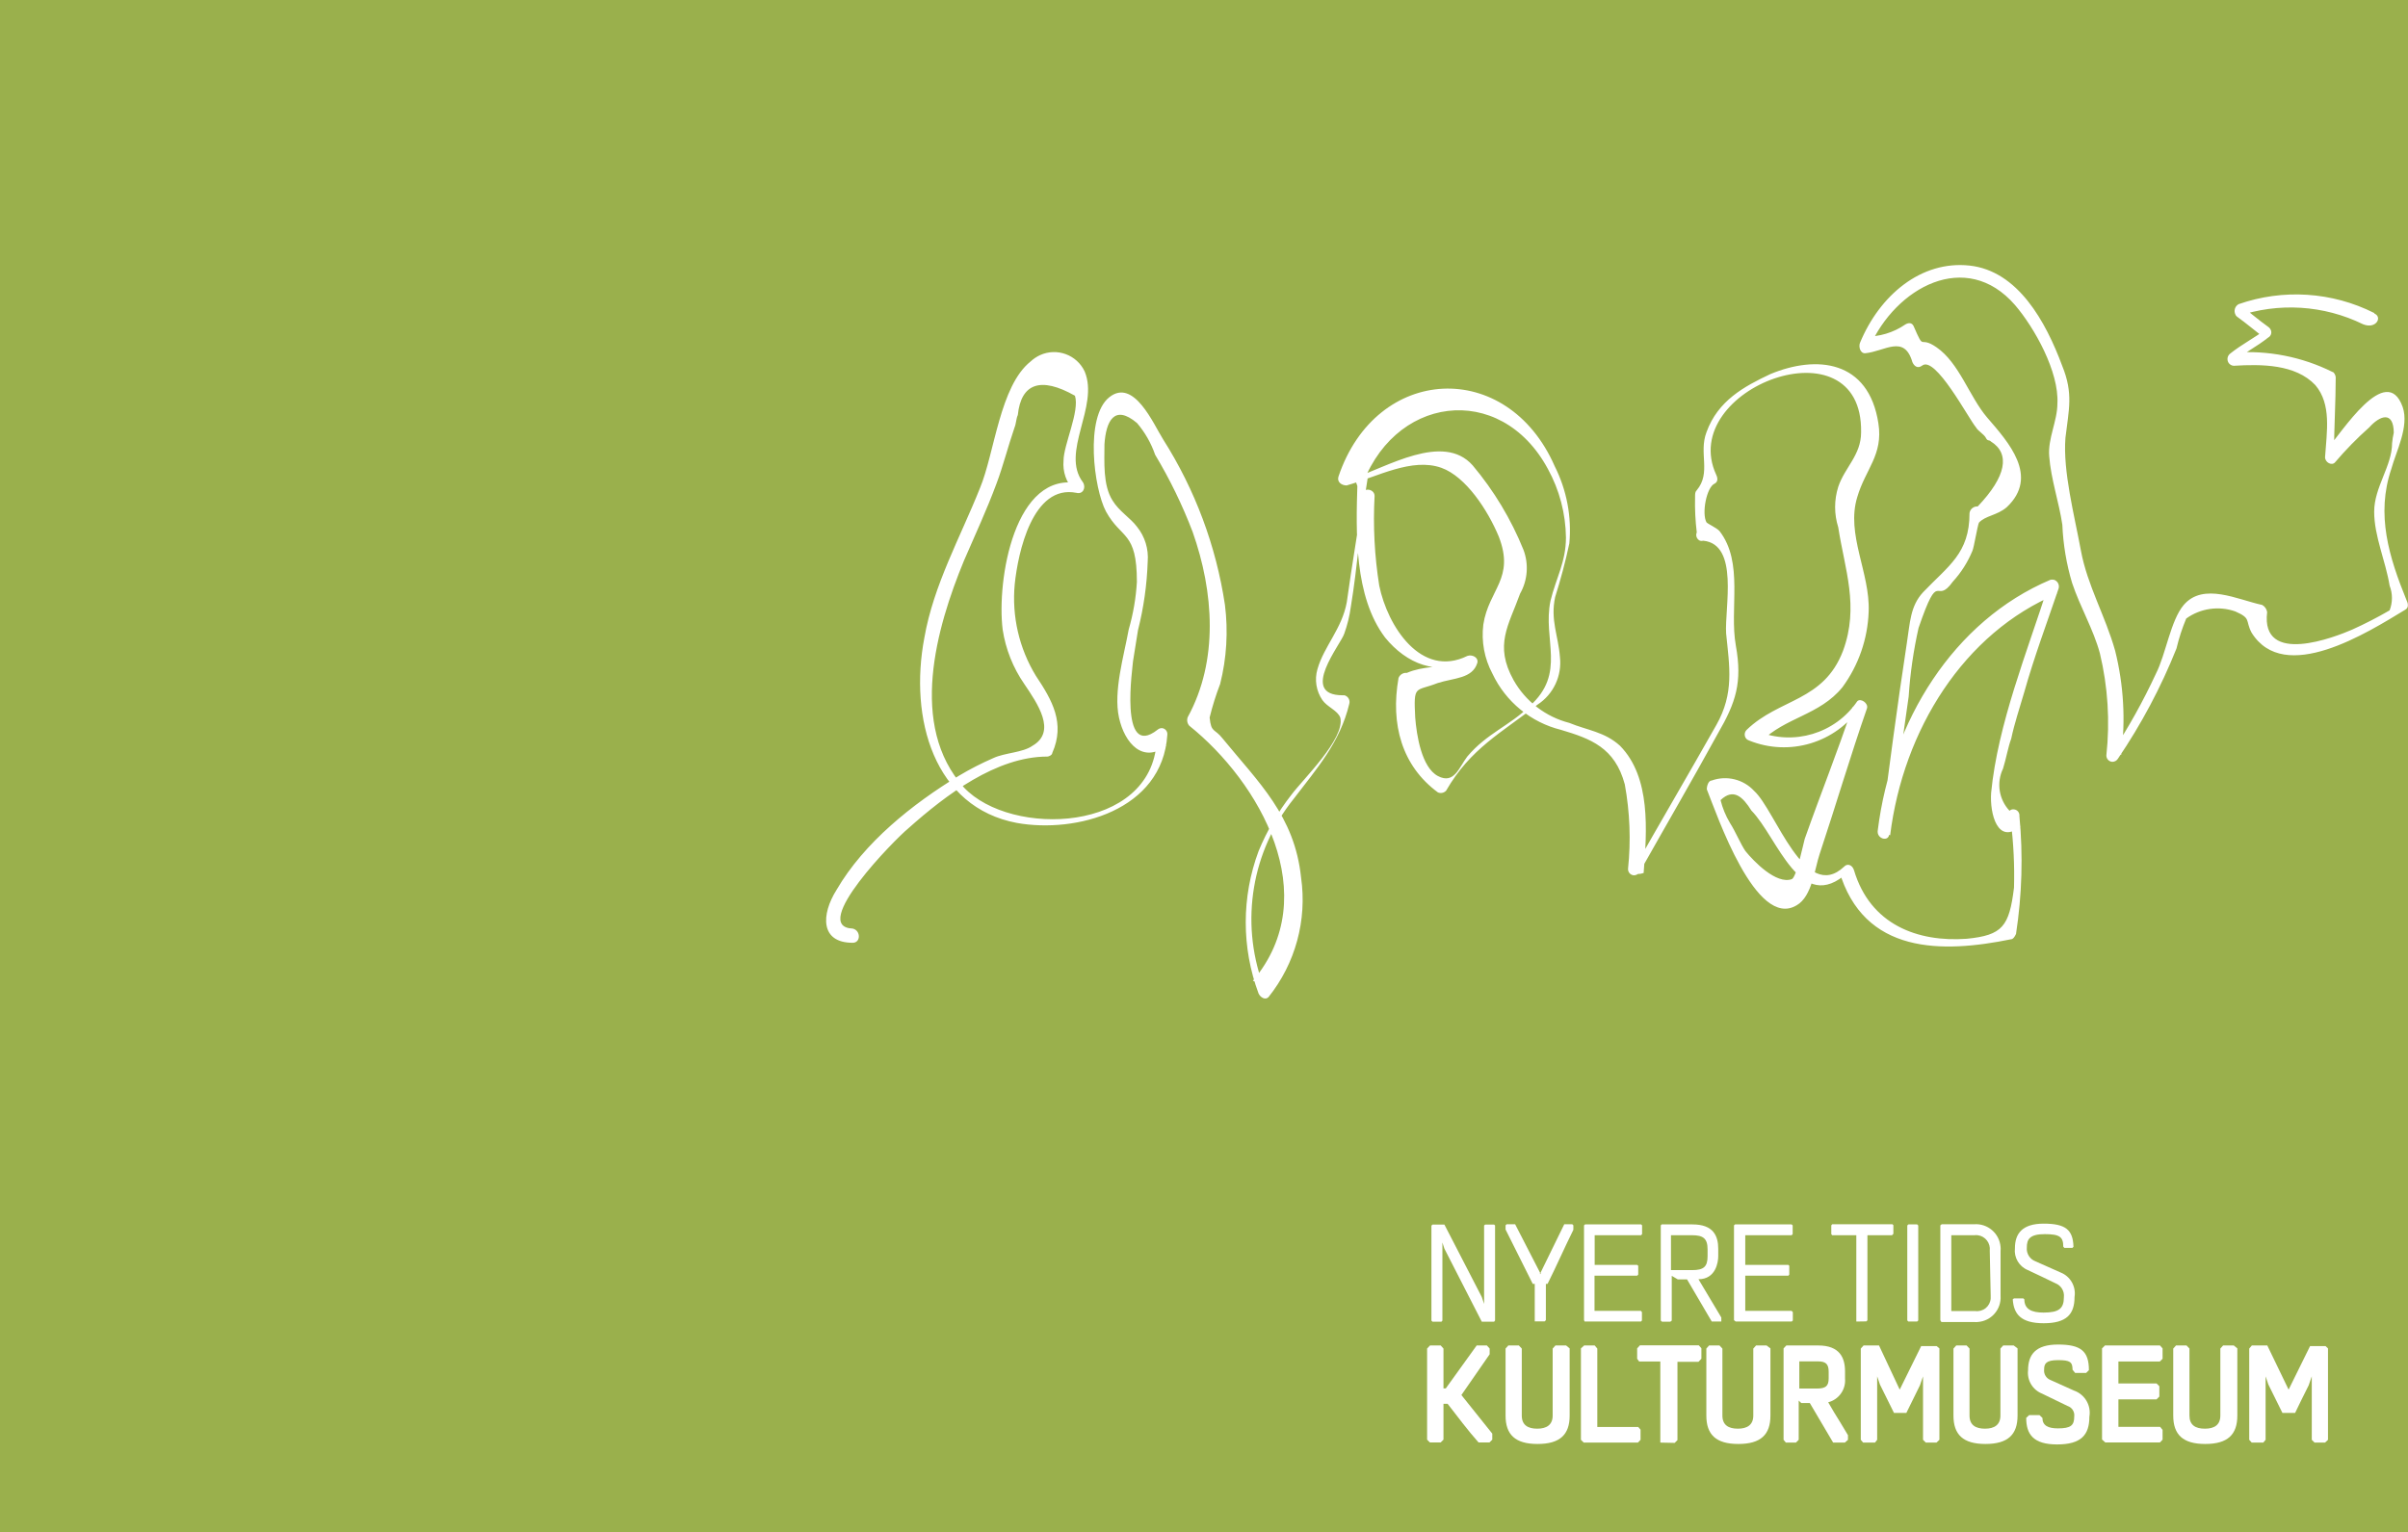
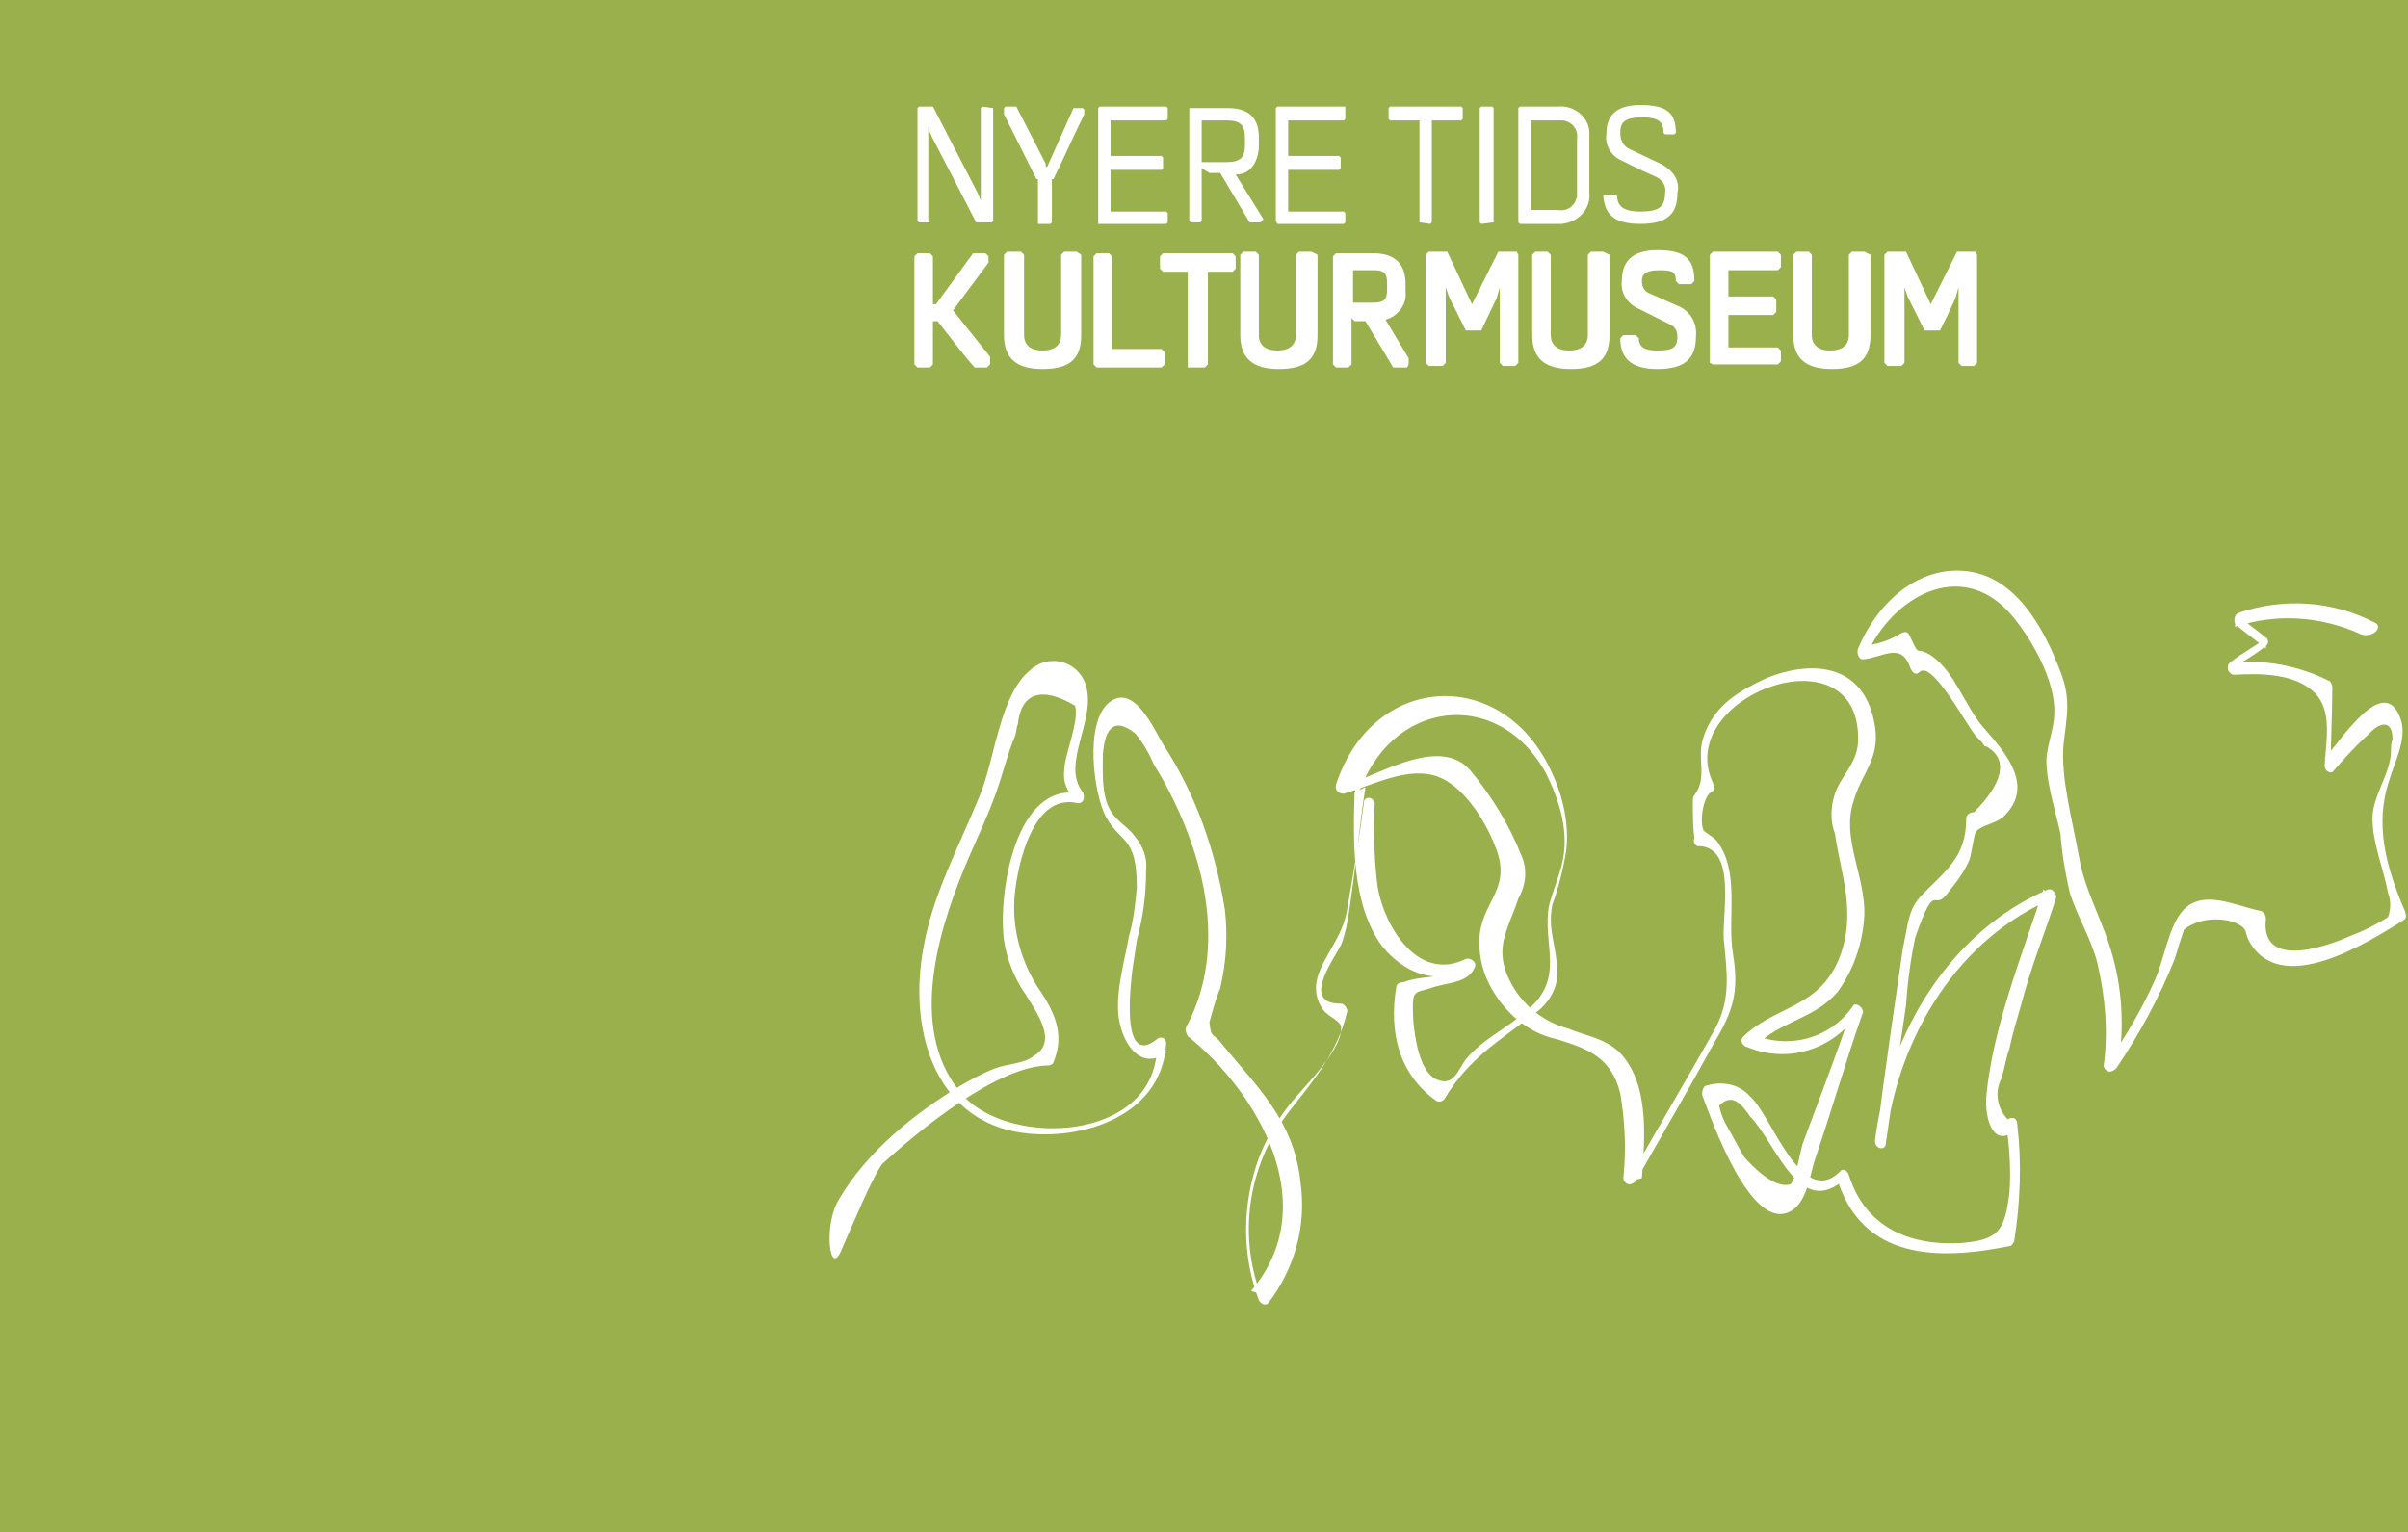
- <svg xmlns="http://www.w3.org/2000/svg" id="stevnsfort" width="155.91" height="99.21" viewBox="0 0 155.91 99.21">
-   <defs>
-     <style>
-       .cls-1 {
-         fill: #9ab04c;
-       }
- 
-       .cls-2 {
-         fill: #fff;
-       }
-     </style>
-   </defs>
-   <rect class="cls-1" x="-0.06" y="-3.66" width="159.3" height="110.1" />
-   <rect class="cls-1" x="56.62" width="99.21" height="99.21" />
-   <path class="cls-2" d="M153.72,20.27a11.27,11.27,0,0,0-8.78-.57.51.51,0,0,0-.2.68.27.27,0,0,0,.09.12c.64.46,1.27,1,1.91,1.48V21.3c-.74.57-1.59,1-2.33,1.59a.45.45,0,0,0-.11.62.44.44,0,0,0,.32.18c1.8-.11,4-.11,5.29,1.25,1.06,1.25.74,3,.63,4.67,0,.34.43.57.64.34a22.67,22.67,0,0,1,2.22-2.27c.69-.77,1.57-1.09,1.59.34a5.35,5.35,0,0,0-.11.68c0,1.48-1.16,2.85-1.16,4.44s.74,3.19,1,4.79a2.21,2.21,0,0,1,0,1.6,26.49,26.49,0,0,1-2.43,1.25c-1.06.46-5.93,2.39-5.5-1.14a.64.64,0,0,0-.32-.46c-1.59-.34-3.81-1.48-5.08,0-.85,1-1.16,3.2-1.8,4.45a39.47,39.47,0,0,1-2.85,5.12c.21.12.38,0,.6.14a18.2,18.2,0,0,0-.39-6.74c-.64-2.28-1.8-4.22-2.22-6.5s-1.17-5.13-1-7.29c.21-1.82.53-2.85-.21-4.67-1.06-2.85-2.86-6.15-6-6.49s-5.82,1.93-7.09,5c-.1.23,0,.68.32.68,1.27-.11,2.54-1.25,3.07.57.1.23.32.46.63.23.85-.68,3,3.42,3.49,4,.11.22.53.45.64.68s.21.11.32.23c1.27.79,1,2.27-.85,4.21a.5.5,0,0,0-.53.43v0c0,2.62-1.37,3.41-3,5.12-.85.91-.85,2-1.06,3.31-.63,4.1-1.16,8.2-1.69,12.19.21.11.4.13.61.25.85-6.84,4.78-13.12,10.81-15.64l-.56-.56c-1.38,4.33-3.28,9-3.71,13.44-.1,1.37.43,3.42,1.91,2.17l-.64-.34a28.29,28.29,0,0,1,.21,4.32c-.31,2.51-.74,3.08-3.06,3.31-3.18.23-6.25-.91-7.3-4.44-.11-.35-.43-.46-.64-.23-2.54,2.39-4.44-3.65-5.82-4.9a2.56,2.56,0,0,0-2.75-.68c-.21,0-.32.34-.32.57.64,1.59,3.18,9.11,5.82,7.51,1-.57,1.17-2.39,1.48-3.3,1.06-3.19,2-6.38,3.07-9.45.11-.34-.42-.69-.63-.46a5.36,5.36,0,0,1-6.46,1.94c.11.23.11.45.22.68,1.58-1.59,3.8-1.71,5.28-3.53a8.79,8.79,0,0,0,1.7-4.9c.1-2.51-1.48-5-.74-7.41.53-1.82,1.69-2.73,1.37-4.78-.63-4.1-4-4.44-7-3.19-1.69.8-3.39,1.71-4.13,3.76-.52,1.36.32,2.62-.63,3.76-.11.11-.11.22-.11.45a15.69,15.69,0,0,0,.11,2.28.41.41,0,0,0,.21.54.39.39,0,0,0,.21,0c2.33.23,1.38,4.34,1.48,6,.22,2.17.53,3.88-.63,5.93-1.8,3.19-3.69,6.4-5.49,9.59a1.16,1.16,0,0,0,.78,0c.21-2.73.48-6.19-1.53-8.24-1-.91-2.12-1-3.28-1.48A5.8,5.8,0,0,1,98,44.05c-1.27-2.28-.32-3.54.42-5.6a3.36,3.36,0,0,0,.22-2.84,20.33,20.33,0,0,0-3.29-5.47c-1.91-2.16-5.59.14-7.7.82.21.23.2.64.41.87,2-6.26,9.09-7.16,12.16-1.46a9.46,9.46,0,0,1,1.17,4.44c0,1.59-.64,2.62-1,4.1-.53,2.52,1.06,4.68-1.37,6.84C97.75,47,96.26,47.5,95,49c-.53.69-.84,1.82-1.9,1.26s-1.38-2.65-1.47-3.79c-.11-2.17,0-1.66,1.45-2.23,1.06-.34,2.25-.28,2.57-1.3.1-.35-.32-.57-.64-.46-3,1.48-5.18-1.94-5.71-4.56A27.5,27.5,0,0,1,89,32.12c0-.46-.74-.57-.74-.12-.32,2.28-.74,4.67-1.06,7-.31,1.72-1.48,2.86-1.9,4.34a2.37,2.37,0,0,0,.32,2c.31.45,1,.68,1.16,1.14.32,1.36-2.43,4-3.17,5a15.4,15.4,0,0,0-2.12,3.64,13.21,13.21,0,0,0,0,9.23c.11.23.42.45.64.23a10.11,10.11,0,0,0,2.11-7.75c-.42-4-2.75-6.15-5.08-9-.53-.68-.74-.34-.84-1.36A17.88,17.88,0,0,1,79,44.3a13.85,13.85,0,0,0,.31-5.13,27.63,27.63,0,0,0-4-10.71c-.63-1-1.9-4-3.49-2.73s-1,5.92-.21,7.4c1,1.82,2,1.25,2,4.56a14.09,14.09,0,0,1-.53,3.08c-.31,1.71-1,4-.63,5.7s1.58,3,3.07,1.82L74.89,48c-.32,5.92-9.41,6.26-12.48,3-3.6-4-1.79-10.34,0-14.68.74-1.71,1.48-3.3,2.11-5,.43-1.14.74-2.39,1.17-3.64.1-.23.1-.57.21-.8.21-2.05,1.48-2.51,3.7-1.25.32,1-.74,3.18-.74,4.21a2.49,2.49,0,0,0,.66,1.92c.1-.22.19-.21.4-.44-4.23-.91-5.4,6.26-5,9.46a8.42,8.42,0,0,0,1.4,3.52c.85,1.26,2.12,3.08.53,4-.63.45-1.8.45-2.54.8a19.38,19.38,0,0,0-2.22,1.14c-3,1.82-6.14,4.32-7.93,7.4-1,1.59-1.06,3.42,1.05,3.42.53,0,.53-.8,0-.92-2.85-.11,2.75-5.8,3.6-6.49,2.43-2.17,5.71-4.65,9-4.65.11,0,.32-.11.32-.23.85-1.93,0-3.41-1.06-5a9.65,9.65,0,0,1-1.37-5.93c.21-2.05,1.16-6.49,4-5.92.42.11.63-.34.42-.68-1.48-1.94,1.06-4.9.11-7.18A2.19,2.19,0,0,0,67.34,23a2.33,2.33,0,0,0-.61.41c-2,1.59-2.33,5.92-3.28,8.2-1.27,3.19-3,6.26-3.6,9.69-1,5.24.63,11,6,12,3.81.68,9.41-.8,9.73-5.7a.39.39,0,0,0-.32-.44.4.4,0,0,0-.31.1c-2.54,2-1.59-4.21-1.59-4.44l.32-2a20.94,20.94,0,0,0,.63-4.45,3.17,3.17,0,0,0-.69-2.25c-.42-.57-1.16-1-1.59-1.71-.63-1-.52-2.5-.52-3.64.1-1.48.63-2.62,2.11-1.37a6.35,6.35,0,0,1,1.17,2.05,31.6,31.6,0,0,1,2.43,5c1.37,3.88,1.69,8.33-.32,12A.55.55,0,0,0,77,47c4.55,3.65,8.78,11,4.12,16.52.21.11.43.11.64.22a12.44,12.44,0,0,1,2-12c1.48-1.94,3-3.65,3.6-6.15a.45.45,0,0,0-.31-.56h-.12c-2.85,0-.1-3.31.11-4a8.47,8.47,0,0,0,.42-1.72c.42-2.5.67-5.83,1.09-8.33-.21,0-.45.31-.66.31-.1,3.19-.22,7.34,1.79,10C91.07,43,93.08,43.8,95,42.78c-.21-.12-.58.17-.79.06-1.06.45-2.06.28-3.12.74a.52.52,0,0,0-.54.33c-.53,3,.22,5.7,2.55,7.41a.47.47,0,0,0,.53-.11c1.58-2.74,3.6-3.76,5.93-5.58A3.24,3.24,0,0,0,101,42.55c-.1-1.37-.63-2.39-.31-3.88.36-1.14.67-2.3.92-3.48a9.22,9.22,0,0,0-.95-5c-3.07-7-11.55-6.6-14,.68-.11.35.21.57.53.57,2-.57,4.23-1.82,6.14-1.14,1.58.57,3,2.74,3.71,4.45,1.06,2.73-.65,3.41-1,5.7a5.34,5.34,0,0,0,.59,3.18,6.69,6.69,0,0,0,4.44,3.64c1.91.57,3.49,1.14,4.13,3.53a19.28,19.28,0,0,1,.21,5.47.4.4,0,0,0,.38.42.44.44,0,0,0,.36-.19c1.69-3,3.39-5.92,5.08-9,1.16-2,1.59-3.3,1.16-5.69s.53-5.37-1.06-7.42c-.21-.22-.74-.45-.84-.56-.32-.57,0-2.28.53-2.51.21-.11.21-.34.1-.57-2.58-5.58,9.51-10.14,9.38-2.75,0,1.48-1.06,2.27-1.48,3.53a4.34,4.34,0,0,0,0,2.62c.42,2.73,1.37,5.12.31,8-1.26,3.3-4.12,3.07-6.24,5.12a.42.42,0,0,0,0,.6.51.51,0,0,0,.16.09,6,6,0,0,0,7.2-2.17c-.21-.11-.29.24-.51,0-1,3-2,5.46-3.09,8.54-.1.34-.53,2.5-.84,2.61-1,.35-2.44-1.13-3-1.82-.31-.45-.65-1.28-1-1.82a5.45,5.45,0,0,1-.61-1.48c.84-.8,1.44-.21,2,.68,1.69,1.71,3.17,6.84,6.24,4-.21-.11-.36,0-.57-.13,1.59,5.47,6.7,5.37,11.15,4.46.1,0,.21-.12.31-.34a31,31,0,0,0,.22-7.64.39.39,0,0,0-.35-.43.35.35,0,0,0-.29.09,2.44,2.44,0,0,1-.42-2.73c.21-.68.32-1.37.53-1.94.21-1,.53-1.93.84-3,.64-2.28,1.49-4.55,2.23-6.73a.46.46,0,0,0-.3-.56.59.59,0,0,0-.23,0c-6.28,2.66-10.3,9.15-11.18,16.22-.1.57.74.79.74.22l1.26-8.88a28.79,28.79,0,0,1,.64-4.44c1.37-4,1.06-1.38,2.22-3a6.78,6.78,0,0,0,1.27-2c.1-.23.32-1.6.42-1.82.42-.46,1.17-.46,1.8-1,2.12-2,.11-4.21-1.27-5.81-1.16-1.36-1.8-3.53-3.28-4.55-1.16-.8-.74.34-1.48-1.37-.11-.23-.32-.23-.53-.11a4.46,4.46,0,0,1-2.64.79l.31.69c1.7-3.88,6.25-6.38,9.42-2.74,1.27,1.48,2.86,4.33,2.75,6.38,0,1.14-.63,2.28-.53,3.42.11,1.48.64,3,.85,4.44a15.41,15.41,0,0,0,.63,3.76c.53,1.59,1.38,3,1.8,4.56a19.33,19.33,0,0,1,.42,6.61.41.41,0,0,0,.38.42.42.42,0,0,0,.36-.19A37.49,37.49,0,0,0,140.92,42a12.56,12.56,0,0,1,.63-1.94,3.47,3.47,0,0,1,3.18-.46c1.05.46.63.57,1.05,1.37,2.12,3.42,7.51,0,9.95-1.48.21-.11.21-.35.1-.58-1.16-2.85-2-5.58-1-8.54.31-1.14,1.16-2.73.74-4-1.06-3-4,1.73-4.85,2.64.22.12.19.21.4.32,0-1.59.11-3.3.11-4.89,0-.12-.11-.35-.21-.35a12.27,12.27,0,0,0-6.39-1.25c.11.23-.2.38-.1.61.74-.57,1.59-1,2.33-1.59a.38.38,0,0,0,.14-.54.4.4,0,0,0-.14-.15c-.63-.45-1.27-1-1.9-1.48,0,.23-.11.57-.11.8A10.67,10.67,0,0,1,153,21c.84.34,1.27-.46.74-.69Z" />
+ <svg xmlns="http://www.w3.org/2000/svg" version="1.1" id="stevnsfort" x="0px" y="0px" viewBox="0 0 155.9 99.2" style="enable-background:new 0 0 155.9 99.2;" xml:space="preserve">
+   <style type="text/css">
+ 	.st0{fill:#9AB04C;}
+ 	.st1{fill:#FFFFFF;}
+ </style>
+   <rect x="-0.1" y="-3.7" class="st0" width="159.3" height="110.1" />
+   <rect x="56.6" class="st0" width="99.2" height="99.2" />
+   <path class="st1" d="M153.7,40.3c-2.7-1.4-5.9-1.6-8.8-0.6c-0.2,0.1-0.3,0.4-0.2,0.7c0,0,0,0.1,0.1,0.1c0.6,0.5,1.3,1,1.9,1.5v-0.7  c-0.7,0.6-1.6,1-2.3,1.6c-0.2,0.1-0.2,0.4-0.1,0.6c0.1,0.1,0.2,0.2,0.3,0.2c1.8-0.1,4-0.1,5.3,1.2c1.1,1.2,0.7,3,0.6,4.7  c0,0.3,0.4,0.6,0.6,0.3c0.7-0.8,1.4-1.6,2.2-2.3c0.7-0.8,1.6-1.1,1.6,0.3c-0.1,0.2-0.1,0.5-0.1,0.7c0,1.5-1.2,2.9-1.2,4.4  c0,1.6,0.7,3.2,1,4.8c0.2,0.5,0.2,1.1,0,1.6c-0.8,0.5-1.6,0.9-2.4,1.2c-1.1,0.5-5.9,2.4-5.5-1.1c0-0.2-0.1-0.4-0.3-0.5  c-1.6-0.3-3.8-1.5-5.1,0c-0.9,1-1.2,3.2-1.8,4.5c-0.8,1.8-1.8,3.5-2.9,5.1c0.2,0.1,0.4,0,0.6,0.1c0.3-2.3,0.2-4.5-0.4-6.7  c-0.6-2.3-1.8-4.2-2.2-6.5s-1.2-5.1-1-7.3c0.2-1.8,0.5-2.9-0.2-4.7c-1.1-2.9-2.9-6.1-6-6.5s-5.8,1.9-7.1,5c-0.1,0.2,0,0.7,0.3,0.7  c1.3-0.1,2.5-1.2,3.1,0.6c0.1,0.2,0.3,0.5,0.6,0.2c0.8-0.7,3,3.4,3.5,4c0.1,0.2,0.5,0.5,0.6,0.7s0.2,0.1,0.3,0.2  c1.3,0.8,1,2.3-0.9,4.2c-0.3,0-0.5,0.2-0.5,0.4l0,0c0,2.6-1.4,3.4-3,5.1c-0.8,0.9-0.8,2-1.1,3.3c-0.6,4.1-1.2,8.2-1.7,12.2  c0.2,0.1,0.4,0.1,0.6,0.2c0.8-6.8,4.8-13.1,10.8-15.6l-0.6-0.6c-1.4,4.3-3.3,9-3.7,13.4c-0.1,1.4,0.4,3.4,1.9,2.2l-0.6-0.3  c0.2,1.4,0.3,2.9,0.2,4.3c-0.3,2.5-0.7,3.1-3.1,3.3c-3.2,0.2-6.2-0.9-7.3-4.4c-0.1-0.3-0.4-0.5-0.6-0.2c-2.5,2.4-4.4-3.7-5.8-4.9  c-0.7-0.8-1.8-1-2.8-0.7c-0.2,0-0.3,0.3-0.3,0.6c0.6,1.6,3.2,9.1,5.8,7.5c1-0.6,1.2-2.4,1.5-3.3c1.1-3.2,2-6.4,3.1-9.5  c0.1-0.3-0.4-0.7-0.6-0.5c-1.4,2.1-4.1,2.9-6.5,1.9c0.1,0.2,0.1,0.5,0.2,0.7c1.6-1.6,3.8-1.7,5.3-3.5c1-1.4,1.6-3.1,1.7-4.9  c0.1-2.5-1.5-5-0.7-7.4c0.5-1.8,1.7-2.7,1.4-4.8c-0.6-4.1-4-4.4-7-3.2c-1.7,0.8-3.4,1.7-4.1,3.8c-0.5,1.4,0.3,2.6-0.6,3.8  c-0.1,0.1-0.1,0.2-0.1,0.5c0,0.8,0,1.5,0.1,2.3c-0.1,0.2,0,0.4,0.2,0.5c0.1,0,0.1,0,0.2,0c2.3,0.2,1.4,4.3,1.5,6  c0.2,2.2,0.5,3.9-0.6,5.9c-1.8,3.2-3.7,6.4-5.5,9.6c0.3,0.1,0.5,0.1,0.8,0c0.2-2.7,0.5-6.2-1.5-8.2c-1-0.9-2.1-1-3.3-1.5  c-1.5-0.4-2.8-1.4-3.6-2.8c-1.3-2.3-0.3-3.5,0.4-5.6c0.5-0.9,0.6-1.9,0.2-2.8c-0.8-2-1.9-3.8-3.3-5.5c-1.9-2.2-5.6,0.1-7.7,0.8  c0.2,0.2,0.2,0.6,0.4,0.9c2-6.3,9.1-7.2,12.2-1.5c0.7,1.4,1.2,2.9,1.2,4.4c0,1.6-0.6,2.6-1,4.1c-0.5,2.5,1.1,4.7-1.4,6.8  c-1.3,1.2-2.8,1.8-4,3.2c-0.5,0.7-0.8,1.8-1.9,1.3s-1.4-2.7-1.5-3.8c-0.1-2.2,0-1.7,1.4-2.2c1.1-0.3,2.2-0.3,2.6-1.3  c0.1-0.3-0.3-0.6-0.6-0.5c-3,1.5-5.2-1.9-5.7-4.6C89,56,88.9,54.1,89,52.1c0-0.5-0.7-0.6-0.7-0.1c-0.3,2.3-0.7,4.7-1.1,7  c-0.3,1.7-1.5,2.9-1.9,4.3c-0.2,0.7-0.1,1.4,0.3,2c0.3,0.5,1,0.7,1.2,1.1c0.3,1.4-2.4,4-3.2,5c-0.9,1.1-1.6,2.3-2.1,3.6  c-1.1,3-1.1,6.3,0,9.2c0.1,0.2,0.4,0.4,0.6,0.2c1.7-2.2,2.5-5,2.1-7.8c-0.4-4-2.8-6.2-5.1-9c-0.5-0.7-0.7-0.3-0.8-1.4  c0.2-0.7,0.4-1.5,0.7-2.2c0.4-1.7,0.5-3.4,0.3-5.1c-0.6-3.8-1.9-7.5-4-10.7c-0.6-1-1.9-4-3.5-2.7s-1,5.9-0.2,7.4c1,1.8,2,1.2,2,4.6  c-0.1,1-0.2,2.1-0.5,3.1c-0.3,1.7-1,4-0.6,5.7s1.6,3,3.1,1.8L74.9,68c-0.3,5.9-9.4,6.3-12.5,3c-3.6-4-1.8-10.3,0-14.7  c0.7-1.7,1.5-3.3,2.1-5c0.4-1.1,0.7-2.4,1.2-3.6c0.1-0.2,0.1-0.6,0.2-0.8c0.2-2,1.5-2.5,3.7-1.2c0.3,1-0.7,3.2-0.7,4.2  c-0.1,0.7,0.2,1.4,0.7,1.9c0.1-0.2,0.2-0.2,0.4-0.4c-4.2-0.9-5.4,6.3-5,9.5c0.2,1.3,0.7,2.5,1.4,3.5c0.8,1.3,2.1,3.1,0.5,4  c-0.6,0.5-1.8,0.5-2.5,0.8c-0.8,0.3-1.5,0.7-2.2,1.1c-3,1.8-6.1,4.3-7.9,7.4c-1,1.6-0.6,5.2,0.2,3.2c0.8-1.8,1.9-4.5,2.6-5.5  c2.4-2.2,7.5-6.4,10.8-6.4c0.1,0,0.3-0.1,0.3-0.2c0.8-1.9,0-3.4-1.1-5c-1.1-1.8-1.6-3.9-1.4-5.9s1.2-6.5,4-5.9  c0.4,0.1,0.6-0.3,0.4-0.7c-1.5-1.9,1.1-4.9,0.1-7.2c-0.5-1.1-1.8-1.6-2.9-1.1c-0.2,0.1-0.4,0.2-0.6,0.4c-2,1.6-2.3,5.9-3.3,8.2  c-1.3,3.2-3,6.3-3.6,9.7c-1,5.2,0.6,11,6,12c3.8,0.7,9.4-0.8,9.7-5.7c0-0.2-0.1-0.4-0.3-0.4c-0.1,0-0.2,0-0.3,0.1  c-2.5,2-1.6-4.2-1.6-4.4l0.3-2c0.4-1.5,0.6-2.9,0.6-4.5c0.1-0.8-0.2-1.6-0.7-2.2c-0.4-0.6-1.2-1-1.6-1.7c-0.6-1-0.5-2.5-0.5-3.6  c0.1-1.5,0.6-2.6,2.1-1.4c0.5,0.6,0.9,1.3,1.2,2c1,1.6,1.8,3.3,2.4,5c1.4,3.9,1.7,8.3-0.3,12c-0.1,0.2,0,0.4,0.1,0.6  c4.6,3.7,8.8,11,4.1,16.5c0.2,0.1,0.4,0.1,0.6,0.2c-1.5-4.1-0.7-8.6,2-12c1.5-1.9,3-3.7,3.6-6.2c0.1-0.2-0.1-0.5-0.3-0.6l0,0h-0.1  c-2.8,0-0.1-3.3,0.1-4c0.2-0.6,0.3-1.1,0.4-1.7c0.4-2.5,0.7-5.8,1.1-8.3c-0.2,0-0.4,0.3-0.7,0.3c-0.1,3.2-0.2,7.3,1.8,10  c1.4,1.7,3.4,2.5,5.3,1.5c-0.2-0.1-0.6,0.2-0.8,0.1c-1.1,0.5-2.1,0.3-3.1,0.7c-0.2,0-0.5,0.1-0.5,0.3c-0.5,3,0.2,5.7,2.6,7.4  c0.2,0.1,0.4,0,0.5-0.1c1.6-2.7,3.6-3.8,5.9-5.6c1-0.7,1.6-1.9,1.4-3.1c-0.1-1.4-0.6-2.4-0.3-3.9c0.4-1.1,0.7-2.3,0.9-3.5  c0.2-1.7-0.2-3.5-0.9-5c-3.1-7-11.6-6.6-14,0.7c-0.1,0.4,0.2,0.6,0.5,0.6c2-0.6,4.2-1.8,6.1-1.1c1.6,0.6,3,2.7,3.7,4.5  c1.1,2.7-0.7,3.4-1,5.7c-0.1,1.1,0.1,2.2,0.6,3.2c0.9,1.8,2.5,3.2,4.4,3.6c1.9,0.6,3.5,1.1,4.1,3.5c0.3,1.8,0.4,3.6,0.2,5.5  c0,0.2,0.2,0.4,0.4,0.4l0,0c0.1,0,0.3-0.1,0.4-0.2c1.7-3,3.4-5.9,5.1-9c1.2-2,1.6-3.3,1.2-5.7c-0.4-2.4,0.5-5.4-1.1-7.4  c-0.2-0.2-0.7-0.5-0.8-0.6c-0.3-0.6,0-2.3,0.5-2.5c0.2-0.1,0.2-0.3,0.1-0.6c-2.6-5.6,9.5-10.1,9.4-2.8c0,1.5-1.1,2.3-1.5,3.5  c-0.3,0.9-0.3,1.8,0,2.6c0.4,2.7,1.4,5.1,0.3,8c-1.3,3.3-4.1,3.1-6.2,5.1c-0.2,0.2-0.2,0.4,0,0.6l0,0c0,0,0.1,0.1,0.2,0.1  c2.6,1.1,5.6,0.2,7.2-2.2c-0.2-0.1-0.3,0.2-0.5,0c-1,3-2,5.5-3.1,8.5c-0.1,0.3-0.5,2.5-0.8,2.6c-1,0.3-2.4-1.1-3-1.8  c-0.3-0.5-0.7-1.3-1-1.8s-0.5-1-0.6-1.5c0.8-0.8,1.4-0.2,2,0.7c1.7,1.7,3.2,6.8,6.2,4c-0.2-0.1-0.4,0-0.6-0.1  c1.6,5.5,6.7,5.4,11.2,4.5c0.1,0,0.2-0.1,0.3-0.3c0.4-2.5,0.5-5.1,0.2-7.6c0-0.2-0.1-0.4-0.3-0.4l0,0c-0.1,0-0.2,0-0.3,0.1  c-0.7-0.7-0.9-1.8-0.4-2.7c0.2-0.7,0.3-1.4,0.5-1.9c0.2-1,0.5-1.9,0.8-3c0.6-2.3,1.5-4.5,2.2-6.7c0.1-0.2-0.1-0.5-0.3-0.6  c-0.1,0-0.2,0-0.2,0c-6.3,2.7-10.3,9.2-11.2,16.2c-0.1,0.6,0.7,0.8,0.7,0.2l1.3-8.9c0.1-1.5,0.3-3,0.6-4.4c1.4-4,1.1-1.4,2.2-3  c0.5-0.6,1-1.3,1.3-2c0.1-0.2,0.3-1.6,0.4-1.8c0.4-0.5,1.2-0.5,1.8-1c2.1-2,0.1-4.2-1.3-5.8c-1.2-1.4-1.8-3.5-3.3-4.6  c-1.2-0.8-0.7,0.3-1.5-1.4c-0.1-0.2-0.3-0.2-0.5-0.1c-0.8,0.5-1.7,0.8-2.6,0.8l0.3,0.7c1.7-3.9,6.2-6.4,9.4-2.7  c1.3,1.5,2.9,4.3,2.8,6.4c0,1.1-0.6,2.3-0.5,3.4c0.1,1.5,0.6,3,0.9,4.4c0.1,1.3,0.3,2.5,0.6,3.8c0.5,1.6,1.4,3,1.8,4.6  c0.5,2.2,0.7,4.4,0.4,6.6c0,0.2,0.2,0.4,0.4,0.4c0.1,0,0.3-0.1,0.4-0.2c1.5-2.2,2.8-4.6,3.8-7.1c0.2-0.7,0.4-1.3,0.6-1.9  c0.9-0.7,2.1-0.8,3.2-0.5c1.1,0.5,0.6,0.6,1.1,1.4c2.1,3.4,7.5,0,9.9-1.5c0.2-0.1,0.2-0.3,0.1-0.6c-1.2-2.8-2-5.6-1-8.5  c0.3-1.1,1.2-2.7,0.7-4c-1.1-3-4,1.7-4.9,2.6c0.2,0.1,0.2,0.2,0.4,0.3c0-1.6,0.1-3.3,0.1-4.9c0-0.1-0.1-0.4-0.2-0.4  c-2-1-4.2-1.4-6.4-1.2c0.1,0.2-0.2,0.4-0.1,0.6c0.7-0.6,1.6-1,2.3-1.6c0.2-0.1,0.3-0.3,0.2-0.5l0,0c0-0.1-0.1-0.1-0.1-0.1  c-0.6-0.5-1.3-1-1.9-1.5c0,0.2-0.1,0.6-0.1,0.8c2.7-0.9,5.6-0.7,8.2,0.5C153.8,41.3,154.3,40.5,153.7,40.3L153.7,40.3z" />
  <g>
    <g>
-       <path class="cls-2" d="M96.8,79.37v6.15l-.06.08h-.8l-2.42-4.73-.13-.4v5.06l-.06.07h-.58l-.07-.07V79.38l.07-.07h.77L95.94,84l.15.45V79.37l.07-.06h.58Z" />
-       <path class="cls-2" d="M99.75,82.51v-.09l1.53-3.13h.52l.07.07v.29c-.59,1.19-1.08,2.32-1.67,3.5h-.11V85.5l-.08.08h-.64V83.15h-.13l-1.76-3.52v-.27l.07-.07h.55l1.61,3.13v.09Z" />
-       <path class="cls-2" d="M102.56,85.5V79.36l.07-.06h3.63l.06.06v.57l-.07.07h-3v1.92H106l.07.06v.57l-.07.07h-2.76V84.9h3l.07.08v.54l-.06.07h-3.65Z" />
-       <path class="cls-2" d="M111.45,85.59h-.62l-1.6-2.73h-.6l-.39-.23v2.9l-.09.07h-.54l-.08-.07V79.36l.06-.06h2c1.35,0,1.66.75,1.66,1.58v.48c0,.37-.15,1.49-1.28,1.49l1.48,2.48v.2Zm-1.89-3.33c.76,0,1-.23,1-.9v-.45c0-.7-.29-.91-1-.91h-1.37v2.26Z" />
-       <path class="cls-2" d="M112.27,85.5V79.36l.07-.06H116l.07.06v.57L116,80h-3v1.92h2.79l.06.06v.57l-.06.07H113V84.9h3l.08.08v.54l-.07.07h-3.63Z" />
-       <path class="cls-2" d="M120.19,85.59V80h-1.56l-.06-.07v-.57l.06-.07h3.9l.06.06v.56l-.09.09h-1.59v5.51l-.07.07Z" />
-       <path class="cls-2" d="M124.2,85.52l-.07.07h-.57l-.07-.07V79.37l.07-.07h.57l.07.07Z" />
-       <path class="cls-2" d="M129.53,81v2.93a1.59,1.59,0,0,1-1.48,1.69.74.74,0,0,1-.21,0H125.7l-.07-.11V79.36l.09-.07h2.09a1.6,1.6,0,0,1,1.72,1.47A1,1,0,0,1,129.53,81Zm-.7,0a.9.9,0,0,0-.77-1,.88.88,0,0,0-.23,0h-1.49v4.91h1.55a.88.88,0,0,0,1-.81,1.21,1.21,0,0,0,0-.19Z" />
-       <path class="cls-2" d="M134.32,84c0,1.13-.53,1.7-2,1.7s-1.94-.59-2-1.55l.08-.06H131l.07.06c0,.63.45.86,1.24.86,1,0,1.32-.26,1.32-1a.86.86,0,0,0-.55-.9c-.56-.28-1.11-.53-1.78-.85a1.36,1.36,0,0,1-.84-1.42c0-.93.46-1.59,1.86-1.59s1.9.38,1.93,1.5l-.07.07h-.52l-.07-.08c0-.63-.23-.81-1.2-.81s-1.16.33-1.16.86a.87.87,0,0,0,.56.9l1.62.72A1.46,1.46,0,0,1,134.32,84Z" />
+       <path class="st1" d="M64.3,7v7.3l-0.1,0.1h-1l-2.9-5.6l-0.2-0.5v6l0.1,0.1h-0.7l-0.1-0.1V7l0.1-0.1h0.9l2.9,5.6l0.2,0.5V7l0.1-0.1    L64.3,7L64.3,7z" />
+       <path class="st1" d="M67.8,10.8L67.8,10.8L69.5,7h0.6l0.1,0.1v0.3c-0.7,1.4-1.3,2.8-2,4.2h-0.1v2.8L68,14.5h-0.8v-2.9h-0.1L65,7.4    V7l0.1-0.1h0.7l1.9,3.7v0.2H67.8z" />
+       <path class="st1" d="M71.1,14.3V7l0.1-0.1h4.3L75.6,7v0.7l-0.1,0.1h-3.6v2.3h3.3l0.1,0.1v0.7L75.2,11h-3.3v2.7h3.6l0.1,0.1v0.6    l-0.1,0.1h-4.4C71.1,14.5,71.1,14.3,71.1,14.3z" />
+       <path class="st1" d="M81.6,14.4h-0.7L79,11.2h-0.7l-0.5-0.3v3.4l-0.1,0.1h-0.6L77,14.3V7h0.1h2.4c1.6,0,2,0.9,2,1.9v0.6    c0,0.4-0.2,1.8-1.5,1.8l1.8,2.9L81.6,14.4L81.6,14.4z M79.4,10.5c0.9,0,1.2-0.3,1.2-1.1V8.9c0-0.8-0.3-1.1-1.2-1.1h-1.6v2.7H79.4z    " />
+       <path class="st1" d="M82.6,14.3V7l0.1-0.1h4.4V7v0.7L87,7.8h-3.6v2.3h3.3l0.1,0.1v0.7L86.7,11h-3.3v2.7H87l0.1,0.1v0.6L87,14.5    h-4.3L82.6,14.3z" />
+       <path class="st1" d="M91.9,14.4V7.8H90l-0.1-0.1V7L90,6.9h4.6L94.7,7v0.7l-0.1,0.1h-1.9v6.6l-0.1,0.1L91.9,14.4z" />
+       <path class="st1" d="M96.7,14.4L96.7,14.4l-0.8,0.1l-0.1-0.1V7l0.1-0.1h0.7L96.7,7C96.7,7,96.7,14.4,96.7,14.4z" />
+       <path class="st1" d="M102.9,9v3.5c0.1,1-0.7,1.9-1.8,2c-0.1,0-0.2,0-0.2,0h-2.5l-0.1-0.1V7l0.1-0.1h2.5c1-0.1,2,0.7,2,1.7    C102.9,8.8,102.9,8.9,102.9,9z M102.1,9c0.1-0.6-0.3-1.1-0.9-1.2c-0.1,0-0.2,0-0.3,0h-1.8v5.8h1.8c0.6,0.1,1.1-0.3,1.2-0.9    c0,0,0,0,0-0.1s0-0.2,0-0.2L102.1,9z" />
+       <path class="st1" d="M108.6,12.5c0,1.3-0.6,2-2.4,2c-1.8,0-2.3-0.7-2.4-1.8l0.1-0.1h0.7l0.1,0.1c0,0.7,0.5,1,1.5,1    c1.2,0,1.6-0.3,1.6-1.2c0.1-0.5-0.2-0.9-0.7-1.1c-0.7-0.3-1.3-0.6-2.1-1c-0.7-0.3-1.1-1-1-1.7c0-1.1,0.5-1.9,2.2-1.9    c1.7,0,2.3,0.5,2.3,1.8l-0.1,0.1h-0.6l-0.1-0.1c0-0.7-0.3-1-1.4-1c-1.2,0-1.4,0.4-1.4,1c0,0.5,0.2,0.9,0.7,1.1l1.9,0.9    C108.3,11,108.8,11.7,108.6,12.5z" />
    </g>
    <g>
-       <path class="cls-2" d="M94.62,90.35h0l2,2.5v.39l-.18.18h-.71c-.7-.79-1.34-1.65-2-2.5h-.27v2.32l-.18.18h-.7l-.18-.18v-5.9l.19-.2h.69l.18.2v2.58h.15l2-2.78h.66l.18.2v.37Z" />
-       <path class="cls-2" d="M101.63,87.33v4.35c0,1.24-.63,1.84-2.08,1.84s-2.07-.61-2.07-1.84V87.34l.18-.2h.68l.19.2v4.34c0,.61.39.85,1,.85s1-.25,1-.85V87.34l.18-.2h.69Z" />
-       <path class="cls-2" d="M106.22,92.59v.66l-.17.18h-3.51l-.18-.18V87.33l.21-.19h.68l.17.2v5.08h2.65Z" />
-       <path class="cls-2" d="M107.5,93.43V88.18h-1.37L106,88v-.67l.18-.2h3.81l.17.19V88l-.19.2h-1.36v5.07l-.18.18Z" />
-       <path class="cls-2" d="M114.63,87.33v4.35c0,1.24-.63,1.84-2.08,1.84s-2.07-.61-2.07-1.84V87.34l.18-.2h.67l.19.2v4.34c0,.61.39.85,1,.85s1-.25,1-.85V87.34l.18-.2h.68Z" />
-       <path class="cls-2" d="M119.45,93.43h-.76l-1.51-2.56h-.55l-.17-.16v2.54l-.18.18h-.65l-.15-.18V87.33l.18-.19h2.06c1.4,0,1.74.8,1.74,1.68v.46a1.46,1.46,0,0,1-1.09,1.54c.24.42.49.84.75,1.25l.53.88v.3Zm-1.82-3.5c.58,0,.77-.16.77-.66v-.43c0-.51-.2-.67-.7-.67h-1.2v1.76Z" />
-       <path class="cls-2" d="M125.57,87.33v5.92l-.19.18h-.69l-.18-.18V89.14l-.2.58-.88,1.79h-.8l-.91-1.84-.18-.53v4.11l-.14.18h-.77l-.15-.18V87.34l.18-.2h1L123,90l1.39-2.82h1Z" />
-       <path class="cls-2" d="M130.63,87.33v4.35c0,1.24-.63,1.84-2.08,1.84s-2.07-.61-2.07-1.84V87.34l.18-.2h.67l.19.2v4.34c0,.61.39.85,1,.85s1-.25,1-.85V87.34l.18-.2h.68Z" />
-       <path class="cls-2" d="M134.28,90.06a1.52,1.52,0,0,1,1,1.7c0,1.19-.55,1.79-2.09,1.79s-2-.66-2-1.72l.19-.18h.67l.19.18c0,.5.37.68,1,.68.84,0,1.06-.19,1.06-.77a.63.63,0,0,0-.43-.68l-1.65-.8a1.45,1.45,0,0,1-.91-1.51c0-1,.47-1.67,1.94-1.67s2,.42,2,1.66l-.18.18h-.71l-.17-.21c0-.5-.16-.62-.94-.62s-.9.23-.9.61a.65.65,0,0,0,.42.68Z" />
-       <path class="cls-2" d="M136.1,93.23v-5.9l.19-.19h3.56l.17.19V88l-.18.18h-2.68v1.42h2.47l.18.18v.67l-.18.18h-2.47v1.78h2.7l.16.2v.63l-.17.18h-3.54Z" />
-       <path class="cls-2" d="M144.86,87.33v4.35c0,1.24-.63,1.84-2.08,1.84s-2.07-.61-2.07-1.84V87.34l.18-.2h.68l.19.2v4.34c0,.61.38.85,1,.85s1-.25,1-.85V87.34l.18-.2h.69Z" />
-       <path class="cls-2" d="M150.73,87.33v5.92l-.19.18h-.68l-.18-.18V89.14l-.2.58c-.28.55-.63,1.27-.88,1.79h-.82l-.91-1.84-.18-.53v4.11l-.15.18h-.75l-.16-.18V87.34l.17-.2h1L148.18,90l1.39-2.82h1Z" />
+       <path class="st1" d="M61.7,20.1L61.7,20.1l2.4,3v0.5l-0.2,0.2h-0.8c-0.8-0.9-1.6-2-2.4-3h-0.3v2.8l-0.2,0.2h-0.8l-0.2-0.2v-7    l0.2-0.2h0.8l0.2,0.2v3.1h0.2l2.4-3.3h0.8l0.2,0.2V17L61.7,20.1z" />
+       <path class="st1" d="M70,16.5v5.2c0,1.5-0.7,2.2-2.5,2.2c-1.7,0-2.5-0.7-2.5-2.2v-5.2l0.2-0.2h0.9l0.2,0.2v5.2c0,0.7,0.5,1,1.2,1    s1.2-0.3,1.2-1v-5.2l0.2-0.2h0.8L70,16.5z" />
+       <path class="st1" d="M75.4,22.8v0.8l-0.2,0.2H71l-0.2-0.2v-7l0.2-0.2h0.8l0.2,0.2v6h3.2L75.4,22.8z" />
+       <path class="st1" d="M76.9,23.8v-6.2h-1.6l-0.2-0.2v-0.8l0.2-0.2h4.5l0.2,0.2v0.8l-0.2,0.2h-1.6v6L78,23.8H76.9z" />
+       <path class="st1" d="M85.3,16.5v5.2c0,1.5-0.7,2.2-2.5,2.2c-1.7,0-2.5-0.7-2.5-2.2v-5.2l0.2-0.2h0.8l0.2,0.2v5.2    c0,0.7,0.5,1,1.2,1s1.2-0.3,1.2-1v-5.2l0.2-0.2h0.8L85.3,16.5z" />
+       <path class="st1" d="M91.1,23.8h-0.9l-1.8-3h-0.7l-0.2-0.2v3l-0.2,0.2h-0.8l-0.2-0.2v-7l0.2-0.2h2.4c1.7,0,2.1,1,2.1,2v0.5    c0.1,0.8-0.5,1.6-1.3,1.8c0.3,0.5,0.6,1,0.9,1.5l0.6,1v0.4L91.1,23.8z M88.9,19.6c0.7,0,0.9-0.2,0.9-0.8v-0.5    c0-0.6-0.2-0.8-0.8-0.8h-1.4v2.1C87.6,19.6,88.9,19.6,88.9,19.6z" />
+       <path class="st1" d="M98.3,16.5v7l-0.2,0.2h-0.8l-0.2-0.2v-4.9l-0.2,0.7l-1,2.1h-1l-1.1-2.2l-0.2-0.6v4.9l-0.2,0.2h-0.9l-0.2-0.2    v-7l0.2-0.2h1.2l1.6,3.4l1.7-3.4h1.2L98.3,16.5z" />
+       <path class="st1" d="M104.2,16.5v5.2c0,1.5-0.7,2.2-2.5,2.2c-1.7,0-2.5-0.7-2.5-2.2v-5.2l0.2-0.2h0.8l0.2,0.2v5.2    c0,0.7,0.5,1,1.2,1s1.2-0.3,1.2-1v-5.2l0.2-0.2h0.8L104.2,16.5z" />
+       <path class="st1" d="M108.6,19.8c0.8,0.3,1.3,1.1,1.2,2c0,1.4-0.7,2.1-2.5,2.1s-2.4-0.8-2.4-2l0.2-0.2h0.8l0.2,0.2    c0,0.6,0.4,0.8,1.2,0.8c1,0,1.3-0.2,1.3-0.9c0-0.4-0.2-0.7-0.5-0.8l-2-1c-0.7-0.3-1.2-1-1.1-1.8c0-1.2,0.6-2,2.3-2s2.4,0.5,2.4,2    l-0.2,0.2h-0.8l-0.2-0.2c0-0.6-0.2-0.7-1.1-0.7c-0.9,0-1.1,0.3-1.1,0.7c0,0.4,0.2,0.7,0.5,0.8L108.6,19.8z" />
+       <path class="st1" d="M110.7,23.5v-7l0.2-0.2h4.2l0.2,0.2v0.8l-0.2,0.2h-3.2v1.7h2.9l0.2,0.2v0.8l-0.2,0.2h-2.9v2.1h3.2l0.2,0.2    v0.7l-0.2,0.2h-4.2L110.7,23.5z" />
+       <path class="st1" d="M121.1,16.5v5.2c0,1.5-0.7,2.2-2.5,2.2c-1.7,0-2.5-0.7-2.5-2.2v-5.2l0.2-0.2h0.8l0.2,0.2v5.2    c0,0.7,0.5,1,1.2,1s1.2-0.3,1.2-1v-5.2l0.2-0.2h0.8L121.1,16.5z" />
+       <path class="st1" d="M128,16.5v7l-0.2,0.2H127l-0.2-0.2v-4.9l-0.2,0.7c-0.3,0.7-0.7,1.5-1,2.1h-1l-1.1-2.2l-0.2-0.6v4.9l-0.2,0.2    h-0.9l-0.2-0.2v-7l0.2-0.2h1.2l1.6,3.4l1.7-3.4h1.2L128,16.5z" />
    </g>
  </g>
</svg>
